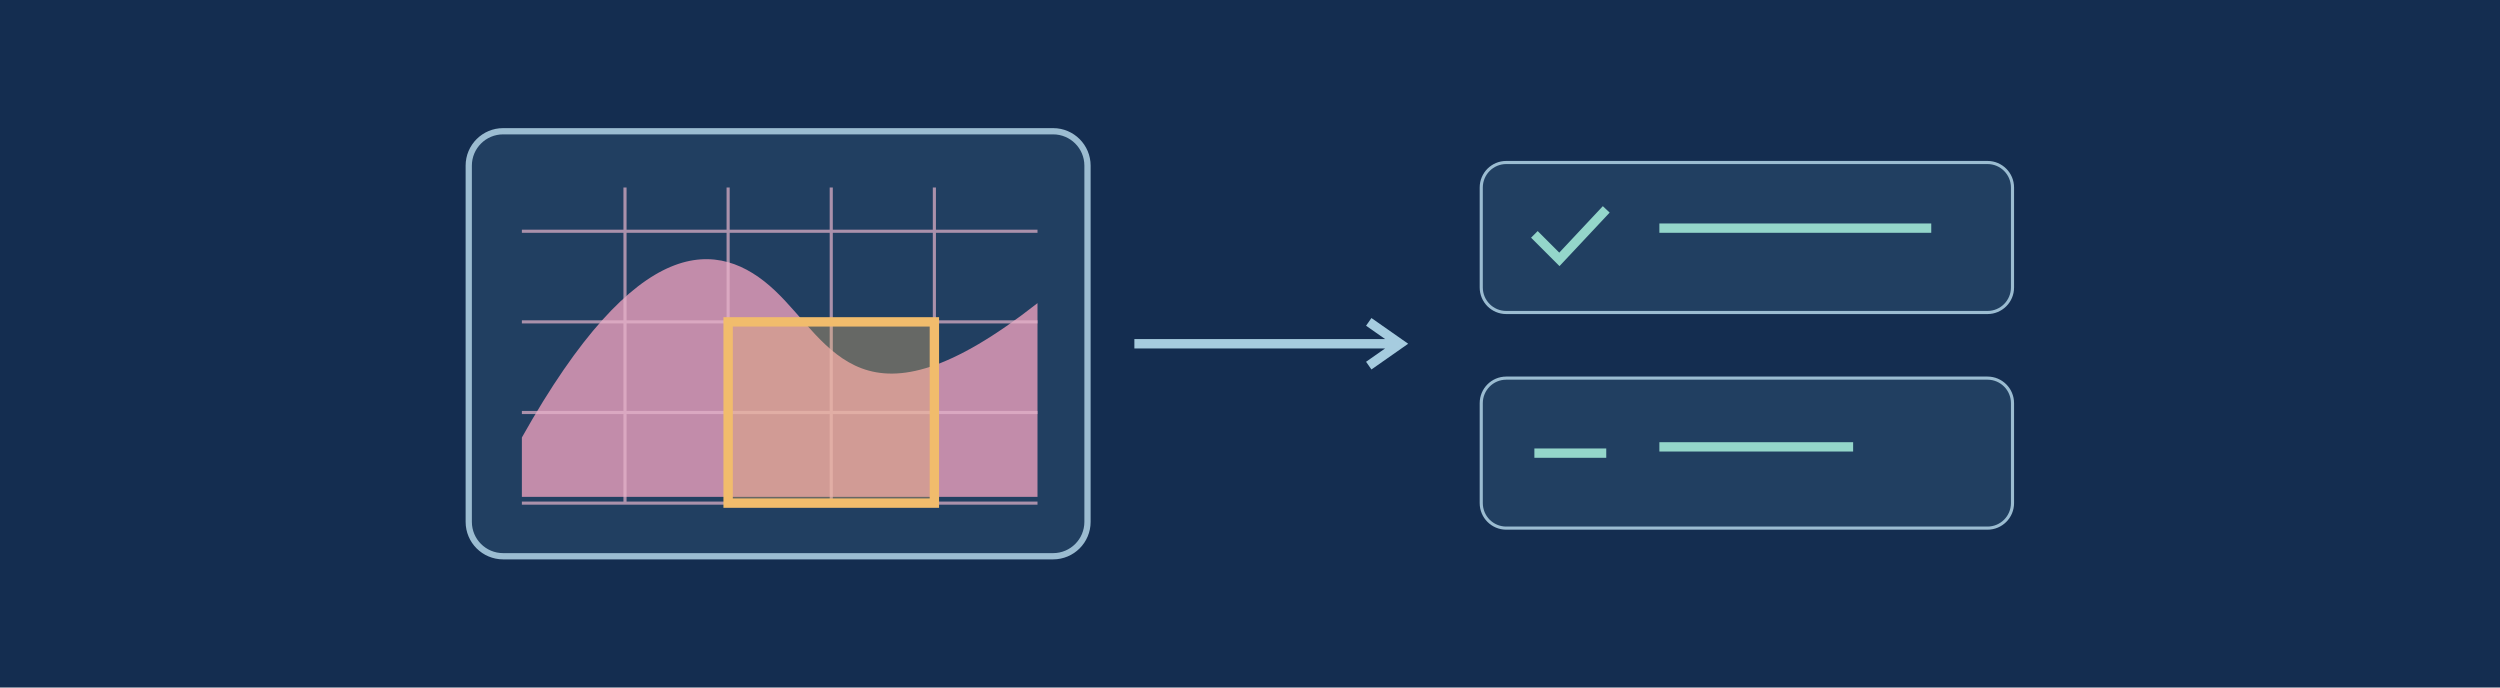
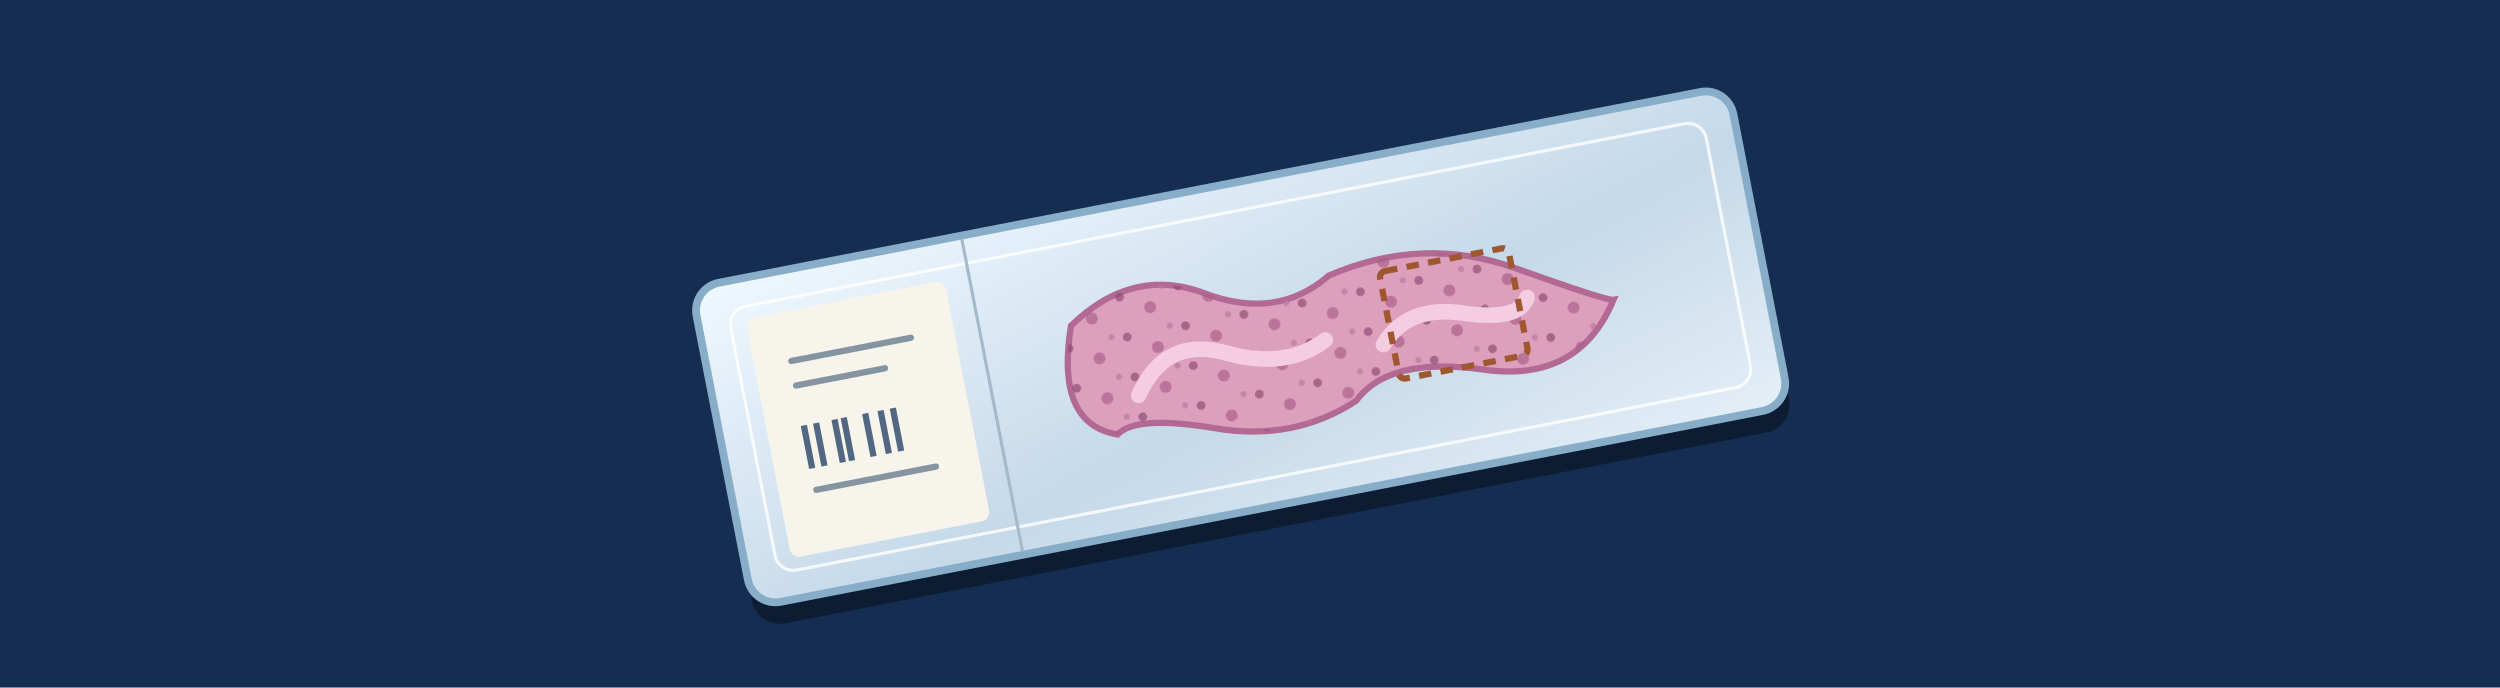
- <svg xmlns="http://www.w3.org/2000/svg" viewBox="0 0 800 220" role="img" aria-label="Microscopy tile grid with flagged focus regions and review decisions">
+ <svg xmlns="http://www.w3.org/2000/svg" viewBox="0 0 800 220" role="img" aria-label="Glass microscope slide with a stained tissue section">
+   <defs>
+     <linearGradient id="glass" x2="1" y2="1" gradientUnits="objectBoundingBox">
+       <stop stop-color="#f0f8ff" />
+       <stop offset=".58" stop-color="#c5d9e9" />
+       <stop offset="1" stop-color="#e5eff7" />
+     </linearGradient>
+     <pattern id="cells" width="19" height="13" patternUnits="userSpaceOnUse">
+       <circle cx="3" cy="3" r="1.4" fill="#8c466e" />
+       <circle cx="12" cy="8" r="1.9" fill="#a75c85" />
+       <circle cx="17" cy="2" r="1" fill="#b5779b" />
+     </pattern>
+     <path id="section" d="M-52-17Q-29-32-8-19T32-17Q64-24 91-8T120 8Q104 32 75 22T33 24Q11 33-13 24T-44 20Q-63 13-52-17Z" />
+   </defs>
  <rect width="800" height="220" fill="#142d50" />
-   <rect x="150" y="42" width="198" height="136" rx="11" fill="#213f61" stroke="#9bbcd1" stroke-width="2" />
-   <path d="M167 140c37-66 63-64 81-47s28 48 84 4v62H167Z" fill="#c28caa" />
-   <path d="M167 74h165m-165 29h165m-165 29h165m-165 29h165M200 60v101m33-101v101m33-101v101m33-101v101" stroke="#e4b3ca" opacity=".7" />
-   <rect x="233" y="103" width="66" height="58" fill="#f1bc6c55" stroke="#f1bc6c" stroke-width="3" />
-   <path d="M363 110h85m-10-7 10 7-10 7" fill="none" stroke="#a6ccdf" stroke-width="3" />
-   <g fill="#213f61" stroke="#9bbcd1">
-     <rect x="474" y="52" width="170" height="48" rx="8" />
-     <rect x="474" y="121" width="170" height="48" rx="8" />
+   <g transform="translate(397 111) rotate(-11)">
+     <rect x="-169" y="-52" width="338" height="104" rx="9" fill="#0c1c32" transform="translate(0 7)" />
+     <rect x="-169" y="-52" width="338" height="104" rx="9" fill="url(#glass)" stroke="#88adc8" stroke-width="2.5" />
+     <rect x="-159" y="-43" width="318" height="86" rx="6" fill="none" stroke="#fff" opacity=".8" />
+     <path d="M-81-51V51" stroke="#a4b9cb" />
+     <rect x="-154" y="-39" width="65" height="78" rx="3" fill="#f6f4eb" />
+     <path d="M-142-23h39m-39 8h29m-29 34h39" stroke="#8594a1" stroke-width="2" stroke-linecap="round" />
+     <path d="M-142-2v14m4-14v14m6-14v14m3-14v14m7-14v14m5-14v14m4-14v14" stroke="#526782" stroke-width="2" />
+     <use href="#section" fill="#dc9fbc" stroke="#b26993" stroke-width="2" />
+     <use href="#section" fill="url(#cells)" opacity=".65" />
+     <path d="M-35 9q12-17 30-8t32 2m18 5q10-11 27-5t21-1" fill="none" stroke="#f4cee0" stroke-width="5" stroke-linecap="round" />
+     <rect x="48" y="-15" width="42" height="35" rx="2" fill="none" stroke="#9e572f" stroke-width="2" stroke-dasharray="4 3" />
  </g>
-   <path d="m491 75 8 8 15-16m-23 78h23m17-72h87m-87 70h62" fill="none" stroke="#94d6ca" stroke-width="3" />
</svg>
